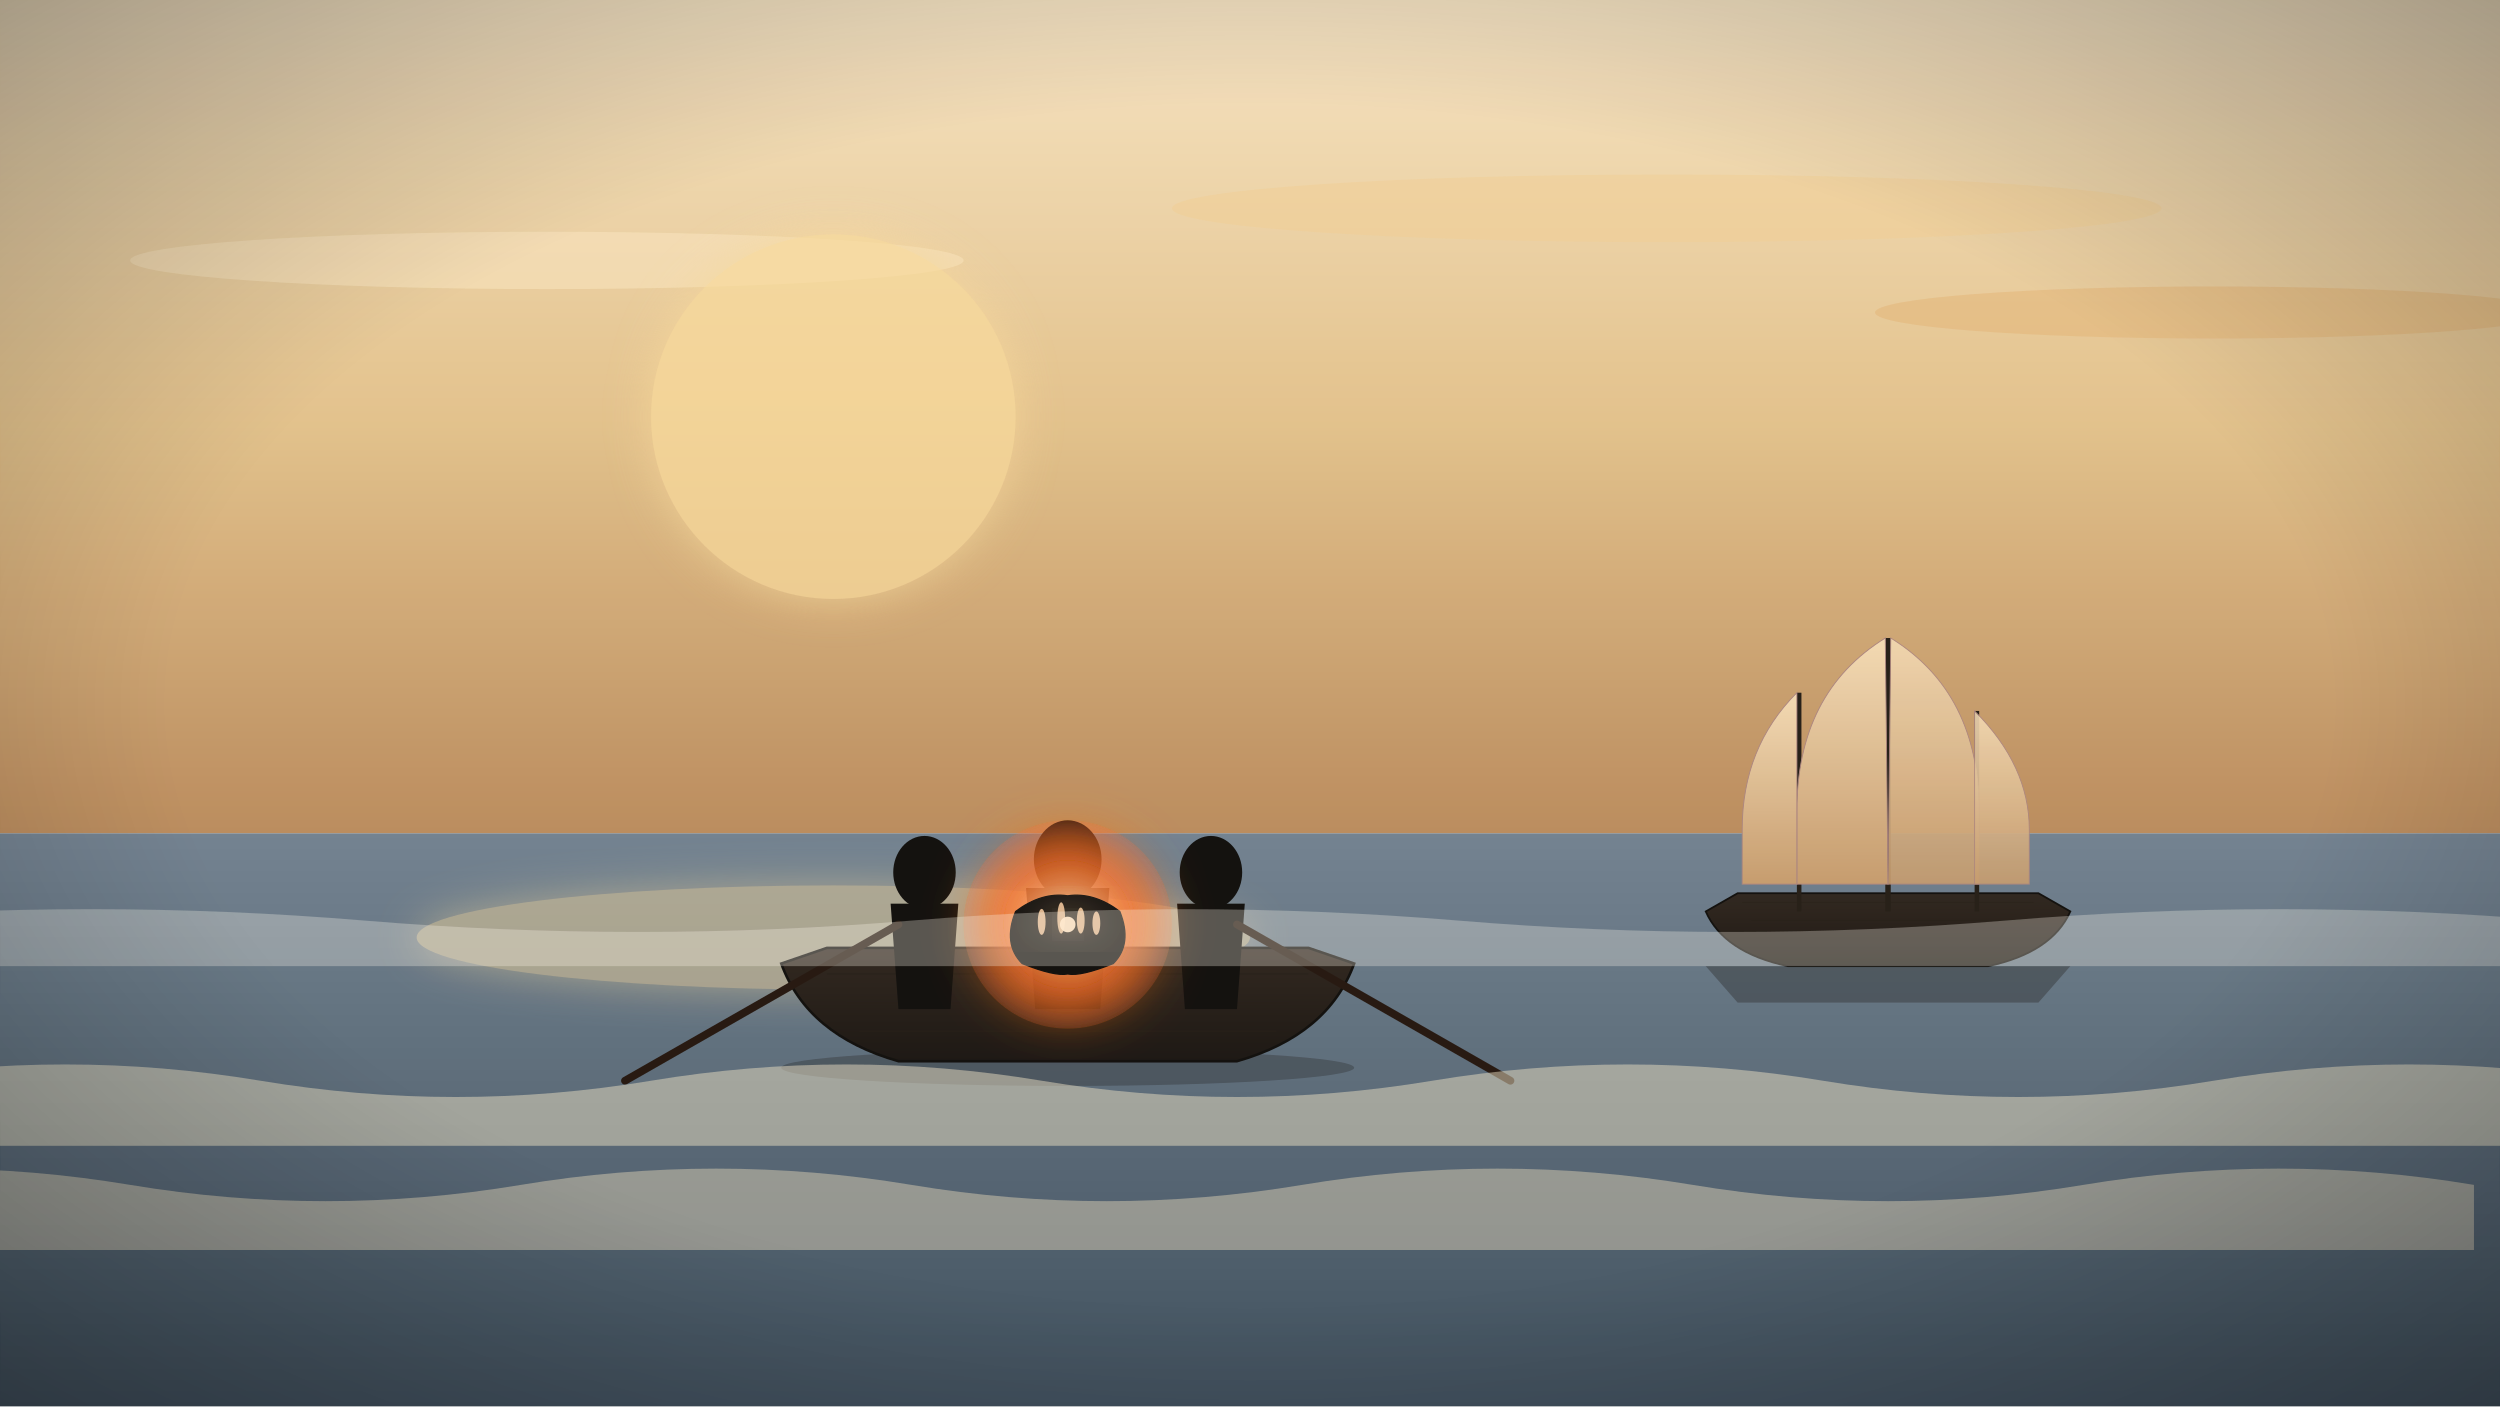
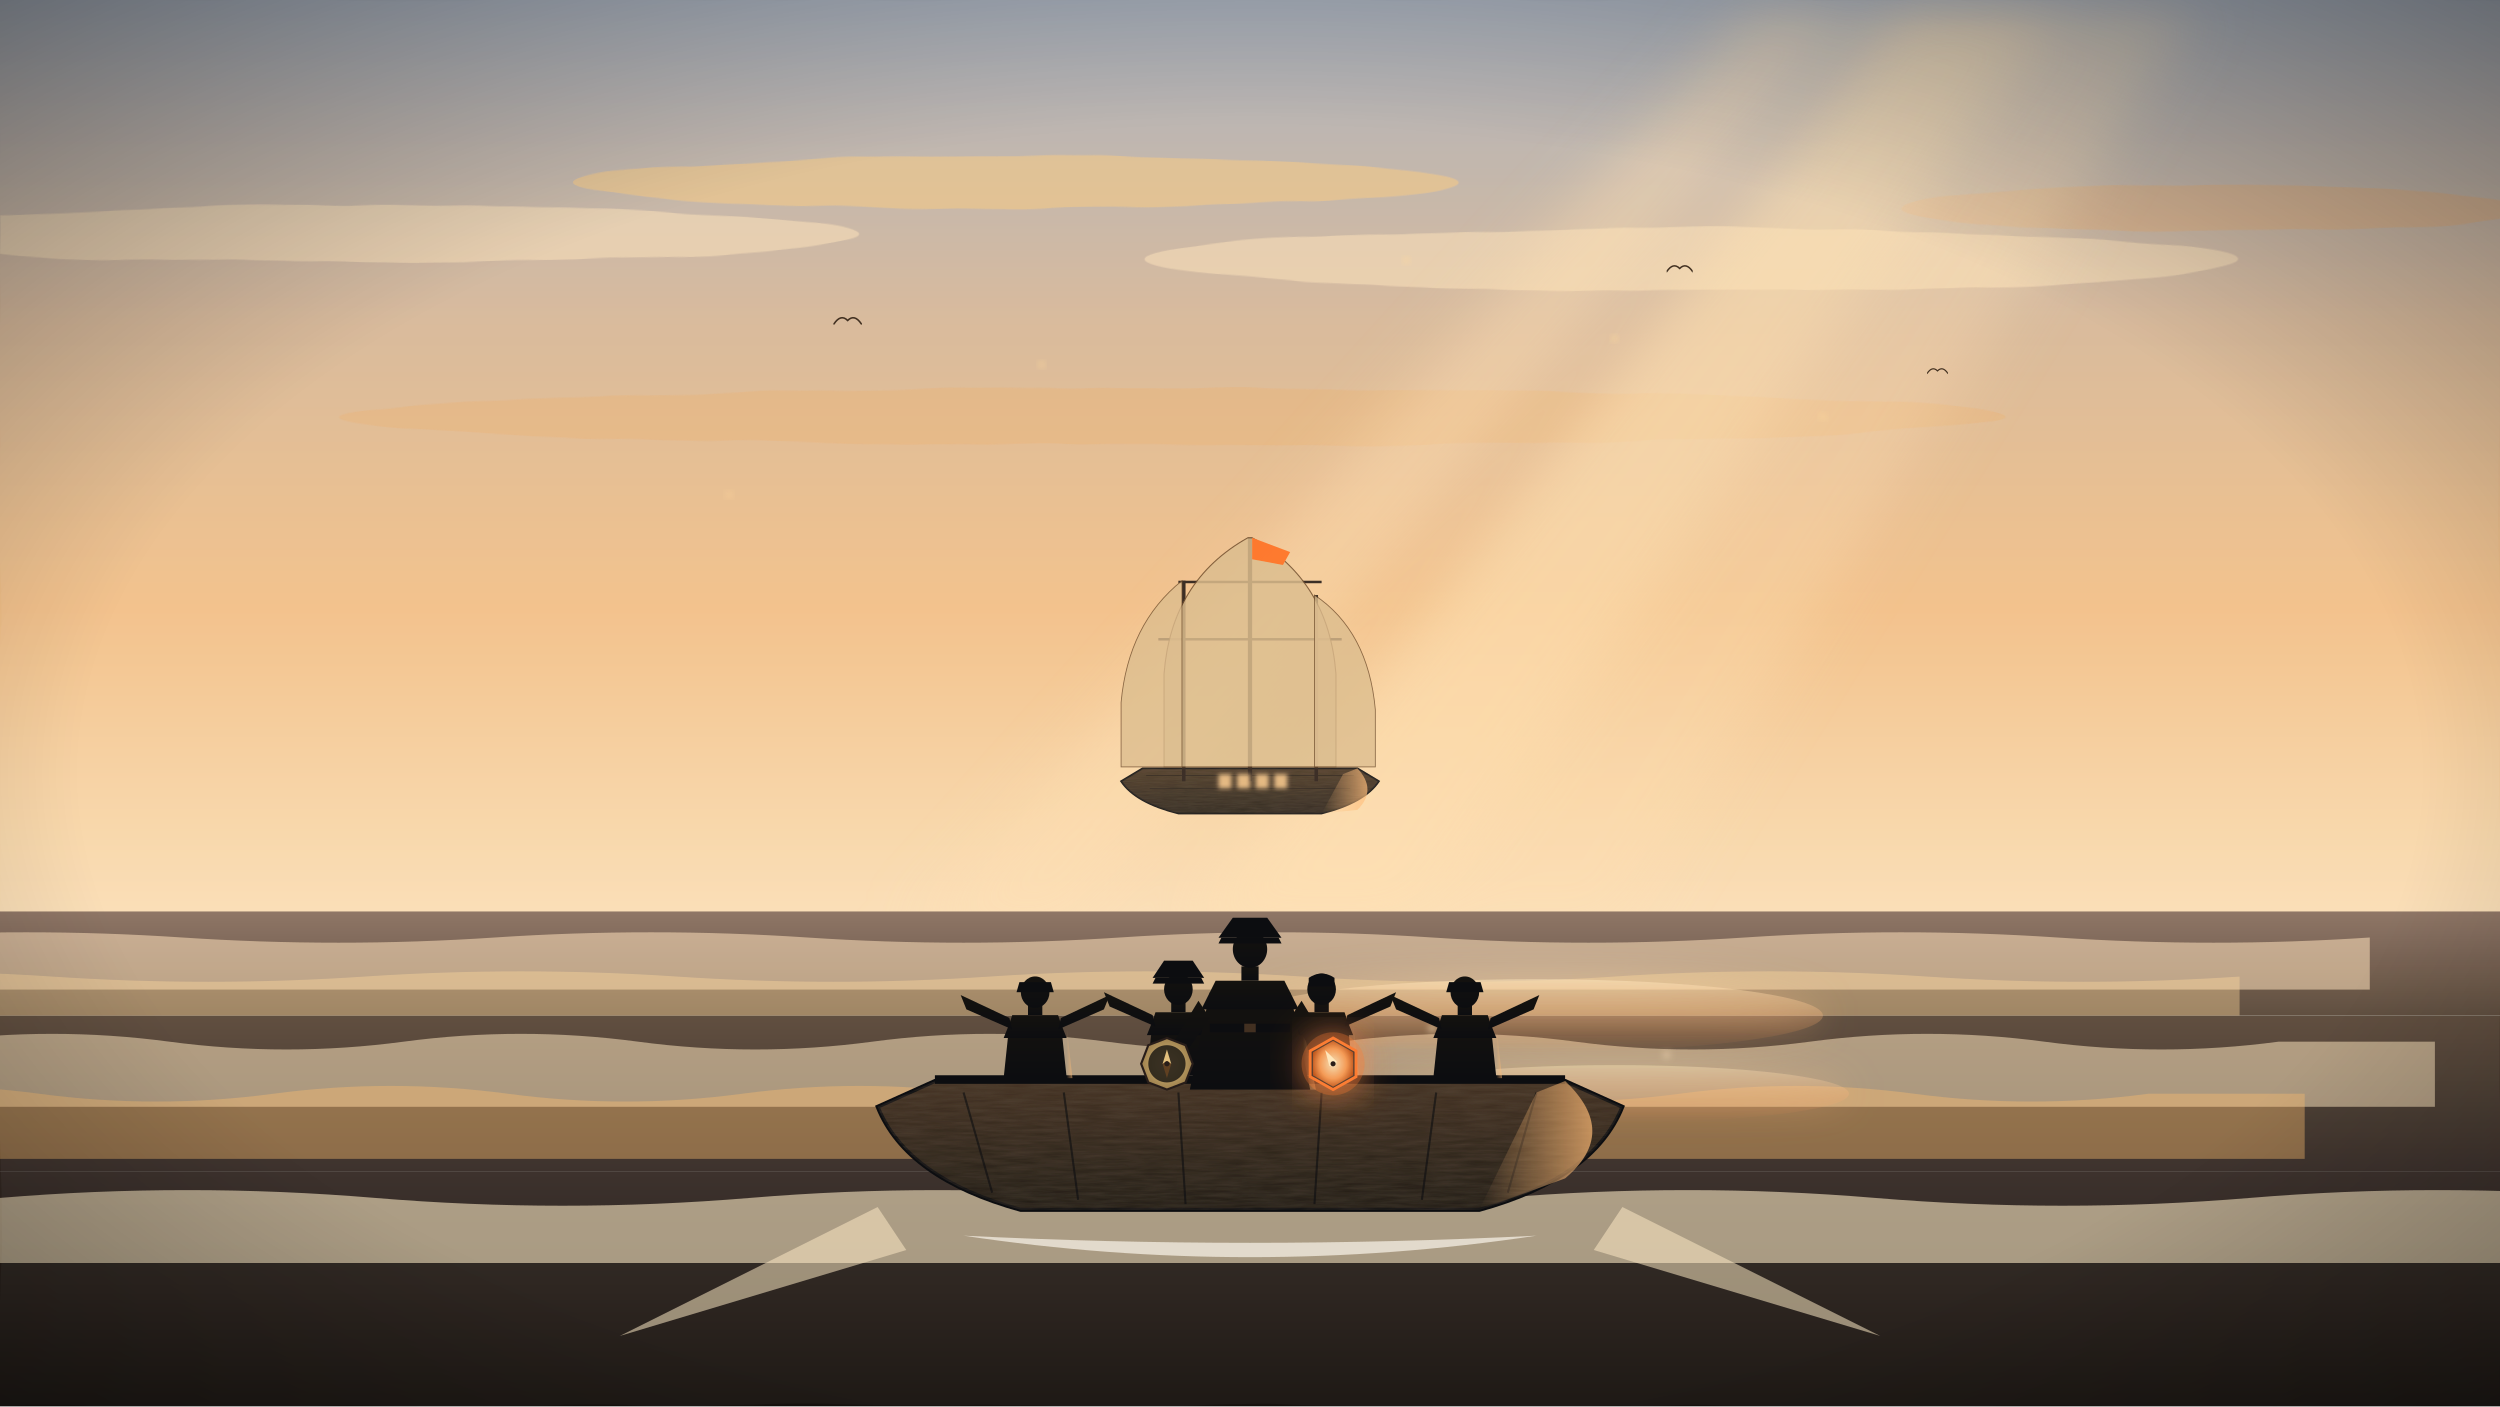
- <svg xmlns="http://www.w3.org/2000/svg" viewBox="0 0 1920 1080" preserveAspectRatio="xMidYMid slice" role="img" aria-label="Scene 10 — Rowboat returning to ship">
+ <svg xmlns="http://www.w3.org/2000/svg" viewBox="0 0 1920 1080" preserveAspectRatio="xMidYMid slice" role="img" aria-label="Scene 10 — Rowboat returning to ship (Act III) — Cartoon Saloon">
  <defs>
-     <linearGradient id="sky10" x1="0%" y1="0%" x2="0%" y2="100%">
-       <stop offset="0%" stop-color="#F5E2C0" />
-       <stop offset="50%" stop-color="#E2C088" />
-       <stop offset="100%" stop-color="#B88858" />
-     </linearGradient>
-     <linearGradient id="water10" x1="0%" y1="0%" x2="0%" y2="100%">
-       <stop offset="0%" stop-color="#6E7E8C" />
-       <stop offset="100%" stop-color="#3A4A58" />
-     </linearGradient>
-     <linearGradient id="hull10" x1="0%" y1="0%" x2="0%" y2="100%">
-       <stop offset="0%" stop-color="#2A2018" />
-       <stop offset="100%" stop-color="#15100B" />
-     </linearGradient>
-     <linearGradient id="sail10" x1="0%" y1="0%" x2="0%" y2="100%">
-       <stop offset="0%" stop-color="#F2D8B0" />
-       <stop offset="100%" stop-color="#C49868" />
-     </linearGradient>
-     <radialGradient id="orangeFinger10" cx="50%" cy="50%" r="60%">
-       <stop offset="0%" stop-color="#FFCFA0" stop-opacity="0.95" />
-       <stop offset="50%" stop-color="#FF6B1A" stop-opacity="0.65" />
-       <stop offset="100%" stop-color="#FF6B1A" stop-opacity="0" />
+     <linearGradient id="s10_sky" x1="0%" y1="0%" x2="0%" y2="100%">
+       <stop offset="0%" stop-color="#A8B0BC" />
+       <stop offset="35%" stop-color="#D8B898" />
+       <stop offset="65%" stop-color="#F2C088" />
+       <stop offset="100%" stop-color="#FBE0B8" />
+     </linearGradient>
+     <linearGradient id="s10_seaFar" x1="0%" y1="0%" x2="0%" y2="100%">
+       <stop offset="0%" stop-color="#8A7060" />
+       <stop offset="100%" stop-color="#5A4838" />
+     </linearGradient>
+     <linearGradient id="s10_seaMid" x1="0%" y1="0%" x2="0%" y2="100%">
+       <stop offset="0%" stop-color="#5A4838" />
+       <stop offset="100%" stop-color="#352A24" />
+     </linearGradient>
+     <linearGradient id="s10_seaClose" x1="0%" y1="0%" x2="0%" y2="100%">
+       <stop offset="0%" stop-color="#352A24" />
+       <stop offset="100%" stop-color="#15100C" />
+     </linearGradient>
+     <linearGradient id="s10_hull" x1="0%" y1="0%" x2="0%" y2="100%">
+       <stop offset="0%" stop-color="#3A2818" />
+       <stop offset="100%" stop-color="#15100A" />
+     </linearGradient>
+     <linearGradient id="s10_hullRim" x1="100%" y1="0%" x2="0%" y2="0%">
+       <stop offset="0%" stop-color="#FFB870" stop-opacity="0.7" />
+       <stop offset="100%" stop-color="#FFB870" stop-opacity="0" />
+     </linearGradient>
+     <linearGradient id="s10_glitter" x1="0%" y1="0%" x2="0%" y2="100%">
+       <stop offset="0%" stop-color="#FFE6B8" stop-opacity="0.75" />
+       <stop offset="100%" stop-color="#FF8A3A" stop-opacity="0" />
+     </linearGradient>
+     <linearGradient id="s10_char" x1="0%" y1="0%" x2="0%" y2="100%">
+       <stop offset="0%" stop-color="#0A0805" />
+       <stop offset="100%" stop-color="#020306" />
+     </linearGradient>
+     <linearGradient id="s10_charRim" x1="100%" y1="0%" x2="0%" y2="0%">
+       <stop offset="0%" stop-color="#FFB870" stop-opacity="0.55" />
+       <stop offset="50%" stop-color="#FFB870" stop-opacity="0" />
+     </linearGradient>
+     <radialGradient id="s10_brassGlow" cx="50%" cy="50%" r="60%">
+       <stop offset="0%" stop-color="#E0BC78" />
+       <stop offset="100%" stop-color="#8B6E3C" />
    </radialGradient>
-     <filter id="bloom10" x="-50%" y="-50%" width="200%" height="200%">
-       <feGaussianBlur stdDeviation="16" />
+     <radialGradient id="s10_orangeGlow" cx="50%" cy="50%" r="60%">
+       <stop offset="0%" stop-color="#FFE6B8" />
+       <stop offset="55%" stop-color="#FF9D52" />
+       <stop offset="100%" stop-color="#B33B00" />
+     </radialGradient>
+     <filter id="s10_woodGrain" x="0%" y="0%" width="100%" height="100%">
+       <feTurbulence type="fractalNoise" baseFrequency="0.04 0.4" numOctaves="3" seed="29" />
+       <feColorMatrix values="0 0 0 0 0.15  0 0 0 0 0.10  0 0 0 0 0.06  0 0 0 0.55 0" />
+       <feComposite in2="SourceGraphic" operator="in" />
+     </filter>
+     <filter id="s10_painterly" x="-5%" y="-5%" width="110%" height="110%">
+       <feTurbulence type="fractalNoise" baseFrequency="0.008" numOctaves="3" seed="33" />
+       <feDisplacementMap in="SourceGraphic" scale="6" />
+     </filter>
+     <filter id="s10_bloom" x="-50%" y="-50%" width="200%" height="200%">
+       <feGaussianBlur stdDeviation="14" />
      <feMerge>
        <feMergeNode />
        <feMergeNode in="SourceGraphic" />
      </feMerge>
    </filter>
-     <filter id="painterly10">
-       <feTurbulence type="fractalNoise" baseFrequency="0.013" numOctaves="2" seed="20" />
-       <feDisplacementMap in="SourceGraphic" scale="2" />
-     </filter>
-     <radialGradient id="vig10" cx="50%" cy="50%" r="78%">
-       <stop offset="55%" stop-color="#000" stop-opacity="0" />
-       <stop offset="100%" stop-color="#000" stop-opacity="0.4" />
-     </radialGradient>
-     <path id="wave10" d="M 0,30 Q 150,5 300,30 T 600,30 T 900,30 T 1200,30 T 1500,30 T 1800,30 T 2100,30 L 2100,80 L 0,80 Z" />
+     <filter id="s10_softGlow" x="-50%" y="-50%" width="200%" height="200%">
+       <feGaussianBlur stdDeviation="3" />
+     </filter>
+     <filter id="s10_rayBlur" x="-50%" y="-50%" width="200%" height="200%">
+       <feGaussianBlur stdDeviation="22" />
+     </filter>
+     <path id="s10_waveBack" d="M 0,0 Q 120,-8 240,0 T 480,0 T 720,0 T 960,0 T 1200,0 T 1440,0 T 1680,0 T 1920,0 L 1920,40 L 0,40 Z" />
+     <path id="s10_waveMid" d="M 0,0 Q 90,-12 180,0 T 360,0 T 540,0 T 720,0 T 900,0 T 1080,0 T 1260,0 T 1440,0 T 1620,0 T 1800,0 L 1920,0 L 1920,50 L 0,50 Z" />
+     <circle id="s10_dust" r="2" fill="#FFD898" filter="url(#s10_softGlow)" />
+     <symbol id="s10_gull" viewBox="-12 -8 24 16">
+       <path d="M -12,2 Q -6,-7 0,-1 Q 6,-7 12,2" fill="none" stroke="#3A2818" stroke-width="1.4" stroke-linecap="round">
+         <animate attributeName="d" values="M -12,2 Q -6,-7 0,-1 Q 6,-7 12,2;M -12,-1 Q -6,2 0,-1 Q 6,2 12,-1;M -12,2 Q -6,-7 0,-1 Q 6,-7 12,2" dur="1.6s" repeatCount="indefinite" />
+       </path>
+     </symbol>
  </defs>
-   <g>
-     <animateTransform attributeName="transform" type="translate" values="60 0; 0 0; -60 0" keyTimes="0;0.5;1" dur="8s" fill="freeze" />
-     <rect x="-100" y="0" width="2120" height="640" fill="url(#sky10)" />
-     <g opacity="0.5">
-       <ellipse cx="420" cy="200" rx="320" ry="22" fill="#FAE6C0" />
-       <ellipse cx="1280" cy="160" rx="380" ry="26" fill="#F0CC90" />
-       <ellipse cx="1700" cy="240" rx="260" ry="20" fill="#E2B070" />
-     </g>
-     <circle cx="640" cy="320" r="140" fill="#F8D898" opacity="0.7" filter="url(#bloom10)" />
-     <rect x="-100" y="640" width="2120" height="440" fill="url(#water10)" />
-     <ellipse cx="640" cy="720" rx="320" ry="40" fill="#F8D898" opacity="0.45" filter="url(#bloom10)" />
-     <g transform="translate(1450 700) scale(0.7)">
-       <path d="M -200,0 Q -180,45 -110,60 L 110,60 Q 180,45 200,0 L 165,-20 L -165,-20 Z" fill="url(#hull10)" stroke="#0A0805" stroke-width="2" />
-       <line x1="-160" y1="-10" x2="160" y2="-10" stroke="#1F1810" stroke-width="1" opacity="0.6" />
-       <line x1="-150" y1="10" x2="150" y2="10" stroke="#1F1810" stroke-width="1" opacity="0.6" />
-       <rect x="-3" y="-300" width="6" height="300" fill="#1F1810" />
-       <rect x="-100" y="-240" width="5" height="240" fill="#1F1810" />
-       <rect x="95" y="-220" width="5" height="220" fill="#1F1810" />
-       <path d="M -3,-300 Q -100,-240 -100,-110 L -100,-30 L 0,-30 Z" fill="url(#sail10)" stroke="#A8807A" stroke-width="1" />
-       <path d="M 3,-300 Q 100,-240 100,-110 L 100,-30 L 0,-30 Z" fill="url(#sail10)" stroke="#A8807A" stroke-width="1" opacity="0.9" />
-       <path d="M -100,-240 Q -160,-180 -160,-90 L -160,-30 L -100,-30 Z" fill="url(#sail10)" stroke="#A8807A" stroke-width="1" />
-       <path d="M 95,-220 Q 155,-160 155,-90 L 155,-30 L 95,-30 Z" fill="url(#sail10)" stroke="#A8807A" stroke-width="1" opacity="0.9" />
-       <path d="M -200,60 L 200,60 L 165,100 L -165,100 Z" fill="#1A1614" opacity="0.35" />
-     </g>
-     <g transform="translate(820 760)">
-       <animateTransform attributeName="transform" type="translate" values="700 760; 780 758; 860 760" keyTimes="0;0.5;1" dur="8s" fill="freeze" />
-       <ellipse cx="0" cy="60" rx="220" ry="14" fill="#1A1614" opacity="0.3" />
-       <path d="M -220,-20 Q -200,35 -130,55 L 130,55 Q 200,35 220,-20 L 185,-32 L -185,-32 Z" fill="url(#hull10)" stroke="#0A0805" stroke-width="2" />
-       <line x1="-185" y1="-12" x2="185" y2="-12" stroke="#1F1810" stroke-width="1" opacity="0.6" />
-       <line x1="-170" y1="10" x2="170" y2="10" stroke="#1F1810" stroke-width="1" opacity="0.6" />
-       <line x1="-160" y1="32" x2="160" y2="32" stroke="#1F1810" stroke-width="1" opacity="0.5" />
-       <g fill="#0A0805">
-         <ellipse cx="-110" cy="-90" rx="24" ry="28" />
-         <path d="M -136,-66 L -84,-66 L -90,15 L -130,15 Z" />
-         <ellipse cx="0" cy="-100" rx="26" ry="30" />
-         <path d="M -32,-78 L 32,-78 L 25,15 L -25,15 Z" />
-         <ellipse cx="110" cy="-90" rx="24" ry="28" />
-         <path d="M 84,-66 L 136,-66 L 130,15 L 90,15 Z" />
-       </g>
-       <g transform="translate(0 -50)">
-         <circle r="80" fill="url(#orangeFinger10)" filter="url(#bloom10)" opacity="0.9">
-           <animate attributeName="opacity" values="0.7;1;0.85;1;0.8" keyTimes="0;0.25;0.5;0.75;1" dur="3s" repeatCount="indefinite" />
-         </circle>
-         <path d="M -40,-10 Q -50,15 -35,30 Q -10,40 0,38 Q 10,40 35,30 Q 50,15 40,-10 Q 20,-25 0,-22 Q -20,-25 -40,-10 Z" fill="#0A0805" stroke="#0A0805" stroke-width="1" />
-         <g fill="#FFCFA0" opacity="0.85" filter="url(#bloom10)">
-           <ellipse cx="-20" cy="-2" rx="3" ry="10" />
-           <ellipse cx="-5" cy="-5" rx="3" ry="12" />
-           <ellipse cx="10" cy="-3" rx="3" ry="10" />
-           <ellipse cx="22" cy="-1" rx="3" ry="9" />
-         </g>
-         <circle r="6" fill="#FFE2C0" opacity="0.95" filter="url(#bloom10)" />
-       </g>
-       <g>
-         <line x1="-130" y1="-50" x2="-340" y2="70" stroke="#1F1108" stroke-width="6" stroke-linecap="round">
-           <animate attributeName="x2" values="-340;-300;-340;-300;-340" keyTimes="0;0.25;0.5;0.75;1" dur="3s" repeatCount="indefinite" />
-           <animate attributeName="y2" values="70;100;70;100;70" keyTimes="0;0.25;0.5;0.75;1" dur="3s" repeatCount="indefinite" />
-         </line>
-         <line x1="130" y1="-50" x2="340" y2="70" stroke="#1F1108" stroke-width="6" stroke-linecap="round">
-           <animate attributeName="x2" values="340;300;340;300;340" keyTimes="0;0.25;0.5;0.75;1" dur="3s" repeatCount="indefinite" />
-           <animate attributeName="y2" values="70;100;70;100;70" keyTimes="0;0.25;0.5;0.75;1" dur="3s" repeatCount="indefinite" />
-         </line>
+   <g transform="translate(960 540)">
+     <g>
+       <animateTransform attributeName="transform" type="scale" values="1.0; 1.02; 1.04" keyTimes="0;0.5;1" dur="8s" fill="freeze" />
+       <g transform="translate(-960 -540)">
+         <rect x="0" y="0" width="1920" height="720" fill="url(#s10_sky)" />
+         <g opacity="0.55" filter="url(#s10_painterly)">
+           <ellipse cx="280" cy="180" rx="380" ry="22" fill="#FBE0B8" />
+           <ellipse cx="780" cy="140" rx="340" ry="20" fill="#F8C880" />
+           <ellipse cx="1300" cy="200" rx="420" ry="24" fill="#FBE0B8" />
+           <ellipse cx="1700" cy="160" rx="240" ry="18" fill="#E8A868" opacity="0.65" />
+           <ellipse cx="900" cy="320" rx="640" ry="22" fill="#F0A858" opacity="0.45" />
+         </g>
+         <g filter="url(#s10_rayBlur)" opacity="0.6">
+           <polygon points="1620,-50 1500,-50 900,720 1080,720" fill="#FFE0B0" />
+           <polygon points="1480,-50 1400,-50 700,720 820,720" fill="#FFE0B0" opacity="0.7" />
+           <polygon points="1720,-50 1620,-50 1080,720 1240,720" fill="#FFE0B0" opacity="0.55" />
+         </g>
+         <g transform="translate(960 600) scale(0.55)" opacity="0.9">
+           <path d="M -180,0 Q -160,30 -100,45 L 100,45 Q 160,30 180,0 L 150,-18 L -150,-18 Z" fill="url(#s10_hull)" stroke="#020306" stroke-width="2.5" />
+           <path d="M -180,0 Q -160,30 -100,45 L 100,45 Q 160,30 180,0 L 150,-18 L -150,-18 Z" fill="url(#s10_hull)" filter="url(#s10_woodGrain)" opacity="0.55" />
+           <line x1="-145" y1="-8" x2="145" y2="-8" stroke="#020306" stroke-width="1" opacity="0.6" />
+           <line x1="-140" y1="10" x2="140" y2="10" stroke="#020306" stroke-width="1" opacity="0.5" />
+           <rect x="-3" y="-340" width="6" height="340" fill="#1F1410" />
+           <rect x="-95" y="-280" width="5" height="280" fill="#1F1410" />
+           <rect x="90" y="-260" width="5" height="260" fill="#1F1410" />
+           <rect x="-100" y="-280" width="200" height="3.5" fill="#1F1410" />
+           <rect x="-128" y="-200" width="256" height="3.5" fill="#1F1410" />
+           <path d="M -3,-340 Q -110,-280 -120,-150 L -120,-20 L 120,-20 L 120,-150 Q 110,-280 3,-340 Z" fill="#D8B888" stroke="#5A3818" stroke-width="1.5" opacity="0.85" />
+           <path d="M -95,-280 Q -170,-220 -180,-110 L -180,-20 L -95,-20 Z" fill="#D8B888" stroke="#5A3818" stroke-width="1.2" opacity="0.8" />
+           <path d="M 90,-260 Q 165,-210 175,-100 L 175,-20 L 90,-20 Z" fill="#D8B888" stroke="#5A3818" stroke-width="1.2" opacity="0.8" />
+           <rect x="-44" y="-10" width="18" height="20" fill="#FFCB8A" opacity="0.85" filter="url(#s10_softGlow)" />
+           <rect x="-18" y="-10" width="18" height="20" fill="#FFCB8A" opacity="0.85" filter="url(#s10_softGlow)" />
+           <rect x="8" y="-10" width="18" height="20" fill="#FFCB8A" opacity="0.85" filter="url(#s10_softGlow)" />
+           <rect x="34" y="-10" width="18" height="20" fill="#FFCB8A" opacity="0.85" filter="url(#s10_softGlow)" />
+           <path d="M 3,-340 L 56,-320 L 46,-302 L 3,-310 Z" fill="#FF6B1A">
+             <animateTransform attributeName="transform" type="skewX" values="0;4;0;-3;0" keyTimes="0;0.25;0.5;0.75;1" dur="3s" repeatCount="indefinite" />
+           </path>
+           <path d="M 150,-18 Q 178,12 150,40 L 100,45 L 130,-10 Z" fill="url(#s10_hullRim)" />
+         </g>
+         <rect x="0" y="700" width="1920" height="80" fill="url(#s10_seaFar)" />
+         <use href="#s10_waveBack" x="-100" y="720" fill="#FFE0B8" opacity="0.55">
+           <animate attributeName="x" values="-100;-340;-100" dur="22s" repeatCount="indefinite" />
+         </use>
+         <use href="#s10_waveBack" x="-200" y="750" fill="#FFD898" opacity="0.4">
+           <animate attributeName="x" values="-200;-40;-200" dur="18s" repeatCount="indefinite" />
+         </use>
+         <rect x="0" y="780" width="1920" height="120" fill="url(#s10_seaMid)" />
+         <use href="#s10_waveMid" x="-50" y="800" fill="#FAE0B8" opacity="0.55">
+           <animate attributeName="x" values="-50;-280;-50" dur="14s" repeatCount="indefinite" />
+         </use>
+         <use href="#s10_waveMid" x="-150" y="840" fill="#F8B868" opacity="0.42">
+           <animate attributeName="x" values="-150;30;-150" dur="11s" repeatCount="indefinite" />
+         </use>
+         <rect x="0" y="900" width="1920" height="180" fill="url(#s10_seaClose)" />
+         <use href="#s10_waveMid" x="0" y="920" fill="#FAE6C0" opacity="0.6" transform="scale(1.6 1)">
+           <animate attributeName="x" values="0;-180;0" dur="9s" repeatCount="indefinite" />
+         </use>
+         <ellipse cx="1180" cy="780" rx="220" ry="28" fill="url(#s10_glitter)" filter="url(#s10_bloom)" opacity="0.75" />
+         <ellipse cx="1240" cy="840" rx="180" ry="22" fill="url(#s10_glitter)" filter="url(#s10_bloom)" opacity="0.6" />
+         <g fill="#FFE6B8" filter="url(#s10_softGlow)">
+           <circle cx="1100" cy="790" r="2.4">
+             <animate attributeName="opacity" values="0.3;0.95;0.3" dur="1.4s" repeatCount="indefinite" />
+           </circle>
+           <circle cx="1280" cy="810" r="2">
+             <animate attributeName="opacity" values="0.4;0.85;0.4" dur="1.6s" repeatCount="indefinite" />
+           </circle>
+           <circle cx="1180" cy="860" r="2.2">
+             <animate attributeName="opacity" values="0.35;0.9;0.35" dur="1.8s" repeatCount="indefinite" />
+           </circle>
+         </g>
+         <g>
+           <use href="#s10_gull" x="640" y="240" width="22" height="14">
+             <animateTransform attributeName="transform" type="translate" values="0 0;30 -4;60 4;90 -3;120 -2" keyTimes="0;0.25;0.5;0.75;1" dur="10s" fill="freeze" />
+           </use>
+           <use href="#s10_gull" x="1280" y="200" width="20" height="14">
+             <animateTransform attributeName="transform" type="translate" values="0 0;25 4;50 -5;75 3;100 -4" keyTimes="0;0.25;0.5;0.75;1" dur="10s" fill="freeze" />
+           </use>
+           <use href="#s10_gull" x="1480" y="280" width="16" height="11">
+             <animateTransform attributeName="transform" type="translate" values="0 0;-18 -3;-36 4;-54 -5;-75 -3" keyTimes="0;0.25;0.5;0.75;1" dur="10s" fill="freeze" />
+           </use>
+         </g>
+         <g>
+           <animateTransform attributeName="transform" type="translate" values="0 0;0 -3;0 -6;0 -8;0 -6" keyTimes="0;0.25;0.5;0.75;1" dur="4s" repeatCount="indefinite" />
+           <g transform="translate(960 850) scale(1.1)">
+             <path d="M -260,0 Q -240,50 -160,72 L 160,72 Q 240,50 260,0 L 220,-18 L -220,-18 Z" fill="url(#s10_hull)" stroke="#020306" stroke-width="2.8" />
+             <path d="M -260,0 Q -240,50 -160,72 L 160,72 Q 240,50 260,0 L 220,-18 L -220,-18 Z" fill="url(#s10_hull)" filter="url(#s10_woodGrain)" opacity="0.65" />
+             <rect x="-220" y="-22" width="440" height="6" fill="#020306" />
+             <line x1="-200" y1="-10" x2="-180" y2="60" stroke="#020306" stroke-width="1.5" opacity="0.6" />
+             <line x1="-130" y1="-10" x2="-120" y2="65" stroke="#020306" stroke-width="1.5" opacity="0.6" />
+             <line x1="-50" y1="-10" x2="-45" y2="68" stroke="#020306" stroke-width="1.5" opacity="0.6" />
+             <line x1="50" y1="-10" x2="45" y2="68" stroke="#020306" stroke-width="1.5" opacity="0.6" />
+             <line x1="130" y1="-10" x2="120" y2="65" stroke="#020306" stroke-width="1.5" opacity="0.6" />
+             <line x1="200" y1="-10" x2="180" y2="60" stroke="#020306" stroke-width="1.5" opacity="0.6" />
+             <path d="M 220,-18 Q 258,18 220,50 L 160,72 L 200,-10 Z" fill="url(#s10_hullRim)" />
+             <g transform="translate(-150 -50)">
+               <animateTransform attributeName="transform" type="translate" values="-150 -50;-150 -56;-150 -50;-150 -54;-150 -50" keyTimes="0;0.25;0.5;0.75;1" dur="2.2s" repeatCount="indefinite" />
+               <path d="M -18,-8 L -22,30 L 22,30 L 18,-8 Z" fill="url(#s10_char)" />
+               <path d="M -18,-8 L -22,2 L 22,2 L 18,-8 L 16,-14 L -16,-14 Z" fill="url(#s10_char)" />
+               <rect x="-5" y="-22" width="10" height="8" fill="url(#s10_char)" />
+               <ellipse cx="0" cy="-30" rx="10" ry="11" fill="url(#s10_char)" />
+               <path d="M -11,-37 L 11,-37 L 13,-30 L -13,-30 Z" fill="#020306" />
+               <g>
+                 <animateTransform attributeName="transform" type="rotate" values="-20 0 -10;15 0 -10;-20 0 -10" keyTimes="0;0.5;1" dur="2.2s" repeatCount="indefinite" />
+                 <path d="M -18,-12 L -52,-28 L -48,-18 L -16,-4 Z" fill="url(#s10_char)" />
+                 <path d="M 18,-12 L 52,-28 L 48,-18 L 16,-4 Z" fill="url(#s10_char)" />
+               </g>
+               <path d="M 18,-8 L 22,30 L 26,30 L 22,-6 Z" fill="url(#s10_charRim)" />
+             </g>
+             <g transform="translate(-50 -52)">
+               <animateTransform attributeName="transform" type="translate" values="-50 -52;-50 -58;-50 -52;-50 -56;-50 -52" keyTimes="0;0.25;0.5;0.75;1" dur="2.3s" repeatCount="indefinite" />
+               <path d="M -18,-8 L -22,30 L 22,30 L 18,-8 Z" fill="url(#s10_char)" />
+               <path d="M -18,-8 L -22,2 L 22,2 L 18,-8 L 16,-14 L -16,-14 Z" fill="url(#s10_char)" />
+               <rect x="-5" y="-22" width="10" height="8" fill="url(#s10_char)" />
+               <ellipse cx="0" cy="-30" rx="10" ry="11" fill="url(#s10_char)" />
+               <path d="M -16,-38 L 16,-38 L 18,-34 L -18,-34 Z" fill="#020306" />
+               <path d="M -18,-38 L 18,-38 L 10,-50 L -10,-50 Z" fill="#020306" />
+               <g>
+                 <animateTransform attributeName="transform" type="rotate" values="-20 0 -10;15 0 -10;-20 0 -10" keyTimes="0;0.5;1" dur="2.3s" repeatCount="indefinite" />
+                 <path d="M -18,-12 L -52,-28 L -48,-18 L -16,-4 Z" fill="url(#s10_char)" />
+                 <path d="M 18,-12 L 52,-28 L 48,-18 L 16,-4 Z" fill="url(#s10_char)" />
+               </g>
+               <path d="M 18,-8 L 22,30 L 26,30 L 22,-6 Z" fill="url(#s10_charRim)" />
+             </g>
+             <g transform="translate(50 -52)">
+               <animateTransform attributeName="transform" type="translate" values="50 -52;50 -58;50 -52;50 -56;50 -52" keyTimes="0;0.25;0.5;0.75;1" dur="2.4s" repeatCount="indefinite" />
+               <path d="M -18,-8 L -22,30 L 22,30 L 18,-8 Z" fill="url(#s10_char)" />
+               <path d="M -18,-8 L -22,2 L 22,2 L 18,-8 L 16,-14 L -16,-14 Z" fill="url(#s10_char)" />
+               <rect x="-5" y="-22" width="10" height="8" fill="url(#s10_char)" />
+               <ellipse cx="0" cy="-30" rx="10" ry="11" fill="url(#s10_char)" />
+               <path d="M -9,-38 Q 0,-44 9,-38 L 9,-32 L -9,-32 Z" fill="#020306" />
+               <g>
+                 <animateTransform attributeName="transform" type="rotate" values="-20 0 -10;15 0 -10;-20 0 -10" keyTimes="0;0.5;1" dur="2.4s" repeatCount="indefinite" />
+                 <path d="M -18,-12 L -52,-28 L -48,-18 L -16,-4 Z" fill="url(#s10_char)" />
+                 <path d="M 18,-12 L 52,-28 L 48,-18 L 16,-4 Z" fill="url(#s10_char)" />
+               </g>
+               <path d="M 18,-8 L 22,30 L 26,30 L 22,-6 Z" fill="url(#s10_charRim)" />
+             </g>
+             <g transform="translate(150 -50)">
+               <animateTransform attributeName="transform" type="translate" values="150 -50;150 -56;150 -50;150 -54;150 -50" keyTimes="0;0.25;0.5;0.75;1" dur="2.5s" repeatCount="indefinite" />
+               <path d="M -18,-8 L -22,30 L 22,30 L 18,-8 Z" fill="url(#s10_char)" />
+               <path d="M -18,-8 L -22,2 L 22,2 L 18,-8 L 16,-14 L -16,-14 Z" fill="url(#s10_char)" />
+               <rect x="-5" y="-22" width="10" height="8" fill="url(#s10_char)" />
+               <ellipse cx="0" cy="-30" rx="10" ry="11" fill="url(#s10_char)" />
+               <path d="M -11,-37 L 11,-37 L 13,-30 L -13,-30 Z" fill="#020306" />
+               <g>
+                 <animateTransform attributeName="transform" type="rotate" values="-20 0 -10;15 0 -10;-20 0 -10" keyTimes="0;0.5;1" dur="2.5s" repeatCount="indefinite" />
+                 <path d="M -18,-12 L -52,-28 L -48,-18 L -16,-4 Z" fill="url(#s10_char)" />
+                 <path d="M 18,-12 L 52,-28 L 48,-18 L 16,-4 Z" fill="url(#s10_char)" />
+               </g>
+               <path d="M 18,-8 L 22,30 L 26,30 L 22,-6 Z" fill="url(#s10_charRim)" />
+             </g>
+             <g transform="translate(0 -80)">
+               <animateTransform attributeName="transform" type="translate" values="0 -80; 0 -82; 0 -80; 0 -81; 0 -80" keyTimes="0;0.25;0.5;0.75;1" dur="5s" repeatCount="indefinite" />
+               <path d="M -28,0 L -42,68 L 42,68 L 28,0 Z" fill="url(#s10_char)" />
+               <rect x="-28" y="22" width="56" height="6" fill="#020306" />
+               <rect x="-4" y="22" width="8" height="6" fill="#3A2818" />
+               <path d="M -28,0 L -34,12 L 34,12 L 28,0 L 24,-8 L -24,-8 Z" fill="url(#s10_char)" />
+               <rect x="-6" y="-18" width="12" height="10" fill="url(#s10_char)" />
+               <ellipse cx="0" cy="-30" rx="12" ry="13" fill="url(#s10_char)" />
+               <path d="M -20,-38 L 20,-38 L 22,-34 L -22,-34 Z" fill="#020306" />
+               <path d="M -22,-38 L 22,-38 L 12,-52 L -12,-52 Z" fill="#020306" />
+               <path d="M 28,0 L 42,68 L 46,68 L 32,0 Z" fill="url(#s10_charRim)" opacity="0.75" />
+               <g transform="translate(-36 6)">
+                 <path d="M 0,0 L -18,30 L -10,38 L 8,12 Z" fill="url(#s10_char)" />
+                 <ellipse cx="-14" cy="36" rx="8" ry="6" fill="url(#s10_char)" />
+                 <g transform="translate(-22 44)">
+                   <polygon points="0,-18 13,-13 18,0 13,13 0,18 -13,13 -18,0 -13,-13" fill="url(#s10_brassGlow)" stroke="#1F1410" stroke-width="1.5" />
+                   <circle r="13" fill="#15100A" opacity="0.85" />
+                   <polygon points="0,-10 3,0 0,2 -3,0" fill="#E0BC78" />
+                   <polygon points="0,10 3,0 0,-2 -3,0" fill="#5A3818" />
+                   <circle r="1.8" fill="#1F1410" />
+                 </g>
+               </g>
+               <g transform="translate(36 6)">
+                 <path d="M 0,0 L 18,30 L 10,38 L -8,12 Z" fill="url(#s10_char)" />
+                 <ellipse cx="14" cy="36" rx="8" ry="6" fill="url(#s10_char)" />
+                 <circle cx="22" cy="44" r="22" fill="#FF6B1A" opacity="0.4" filter="url(#s10_bloom)">
+                   <animate attributeName="opacity" values="0.32;0.5;0.32" dur="2.8s" repeatCount="indefinite" />
+                 </circle>
+                 <g transform="translate(22 44)">
+                   <polygon points="0,-18 16,-9 16,9 0,18 -16,9 -16,-9" fill="#1F1410" stroke="#FF6B1A" stroke-width="2" />
+                   <polygon points="0,-16 14,-8 14,8 0,16 -14,8 -14,-8" fill="url(#s10_orangeGlow)" filter="url(#s10_bloom)" opacity="0.95">
+                     <animate attributeName="opacity" values="0.85;1;0.85" dur="2.4s" repeatCount="indefinite" />
+                   </polygon>
+                   <polygon points="0,-11 3,0 0,2 -3,0" fill="#FFE6B8" transform="rotate(-30)" />
+                   <circle r="1.8" fill="#1F1410" />
+                 </g>
+               </g>
+             </g>
+             <path d="M -260,70 L -440,160 L -240,100 Z" fill="#FAE6C0" opacity="0.55" />
+             <path d="M 260,70 L 440,160 L 240,100 Z" fill="#FAE6C0" opacity="0.55" />
+             <path d="M -200,90 Q 0,100 200,90 Q 0,120 -200,90 Z" fill="#FAF4E9" opacity="0.7" />
+           </g>
+         </g>
+         <g>
+           <use href="#s10_dust" x="1240" y="260">
+             <animate attributeName="y" values="260;620" dur="9s" repeatCount="indefinite" />
+             <animate attributeName="opacity" values="0;0.75;0.5;0" dur="9s" repeatCount="indefinite" />
+           </use>
+           <use href="#s10_dust" x="1080" y="200">
+             <animate attributeName="y" values="200;620" dur="11s" repeatCount="indefinite" />
+             <animate attributeName="opacity" values="0;0.7;0.5;0" dur="11s" repeatCount="indefinite" />
+           </use>
+           <use href="#s10_dust" x="800" y="280">
+             <animate attributeName="y" values="280;680" dur="10s" repeatCount="indefinite" />
+             <animate attributeName="opacity" values="0;0.6;0.4;0" dur="10s" repeatCount="indefinite" />
+           </use>
+           <use href="#s10_dust" x="1400" y="320">
+             <animate attributeName="y" values="320;700" dur="12s" repeatCount="indefinite" />
+             <animate attributeName="opacity" values="0;0.6;0.4;0" dur="12s" repeatCount="indefinite" />
+           </use>
+           <use href="#s10_dust" x="560" y="380">
+             <animate attributeName="y" values="380;700" dur="10s" repeatCount="indefinite" />
+             <animate attributeName="opacity" values="0;0.55;0.35;0" dur="10s" repeatCount="indefinite" />
+           </use>
+         </g>
      </g>
    </g>
-     <g opacity="0.5">
-       <use href="#wave10" x="-100" y="800" fill="#E8DCBE">
-         <animate attributeName="x" values="-100;-280;-100" dur="14s" repeatCount="indefinite" />
-       </use>
-     </g>
-     <g opacity="0.4">
-       <use href="#wave10" x="-200" y="880" fill="#FAE6C0">
-         <animate attributeName="x" values="-200;-60;-200" dur="11s" repeatCount="indefinite" />
-       </use>
-     </g>
-     <g opacity="0.3">
-       <use href="#wave10" x="-100" y="980" fill="#FAF4E9" transform="scale(1.4 0.7)">
-         <animate attributeName="x" values="-100;-260;-100" dur="13s" repeatCount="indefinite" />
-       </use>
-     </g>
  </g>
-   <rect width="1920" height="1080" fill="#FFFFFF" opacity="0.04" filter="url(#painterly10)" pointer-events="none" />
-   <rect width="1920" height="1080" fill="url(#vig10)" pointer-events="none" />
+   <rect width="1920" height="1080" fill="#FFFFFF" opacity="0.04" filter="url(#s10_painterly)" pointer-events="none" />
+   <radialGradient id="s10_vig" cx="50%" cy="55%" r="80%">
+     <stop offset="58%" stop-color="#000" stop-opacity="0" />
+     <stop offset="100%" stop-color="#000" stop-opacity="0.48" />
+   </radialGradient>
+   <rect width="1920" height="1080" fill="url(#s10_vig)" pointer-events="none" />
</svg>
